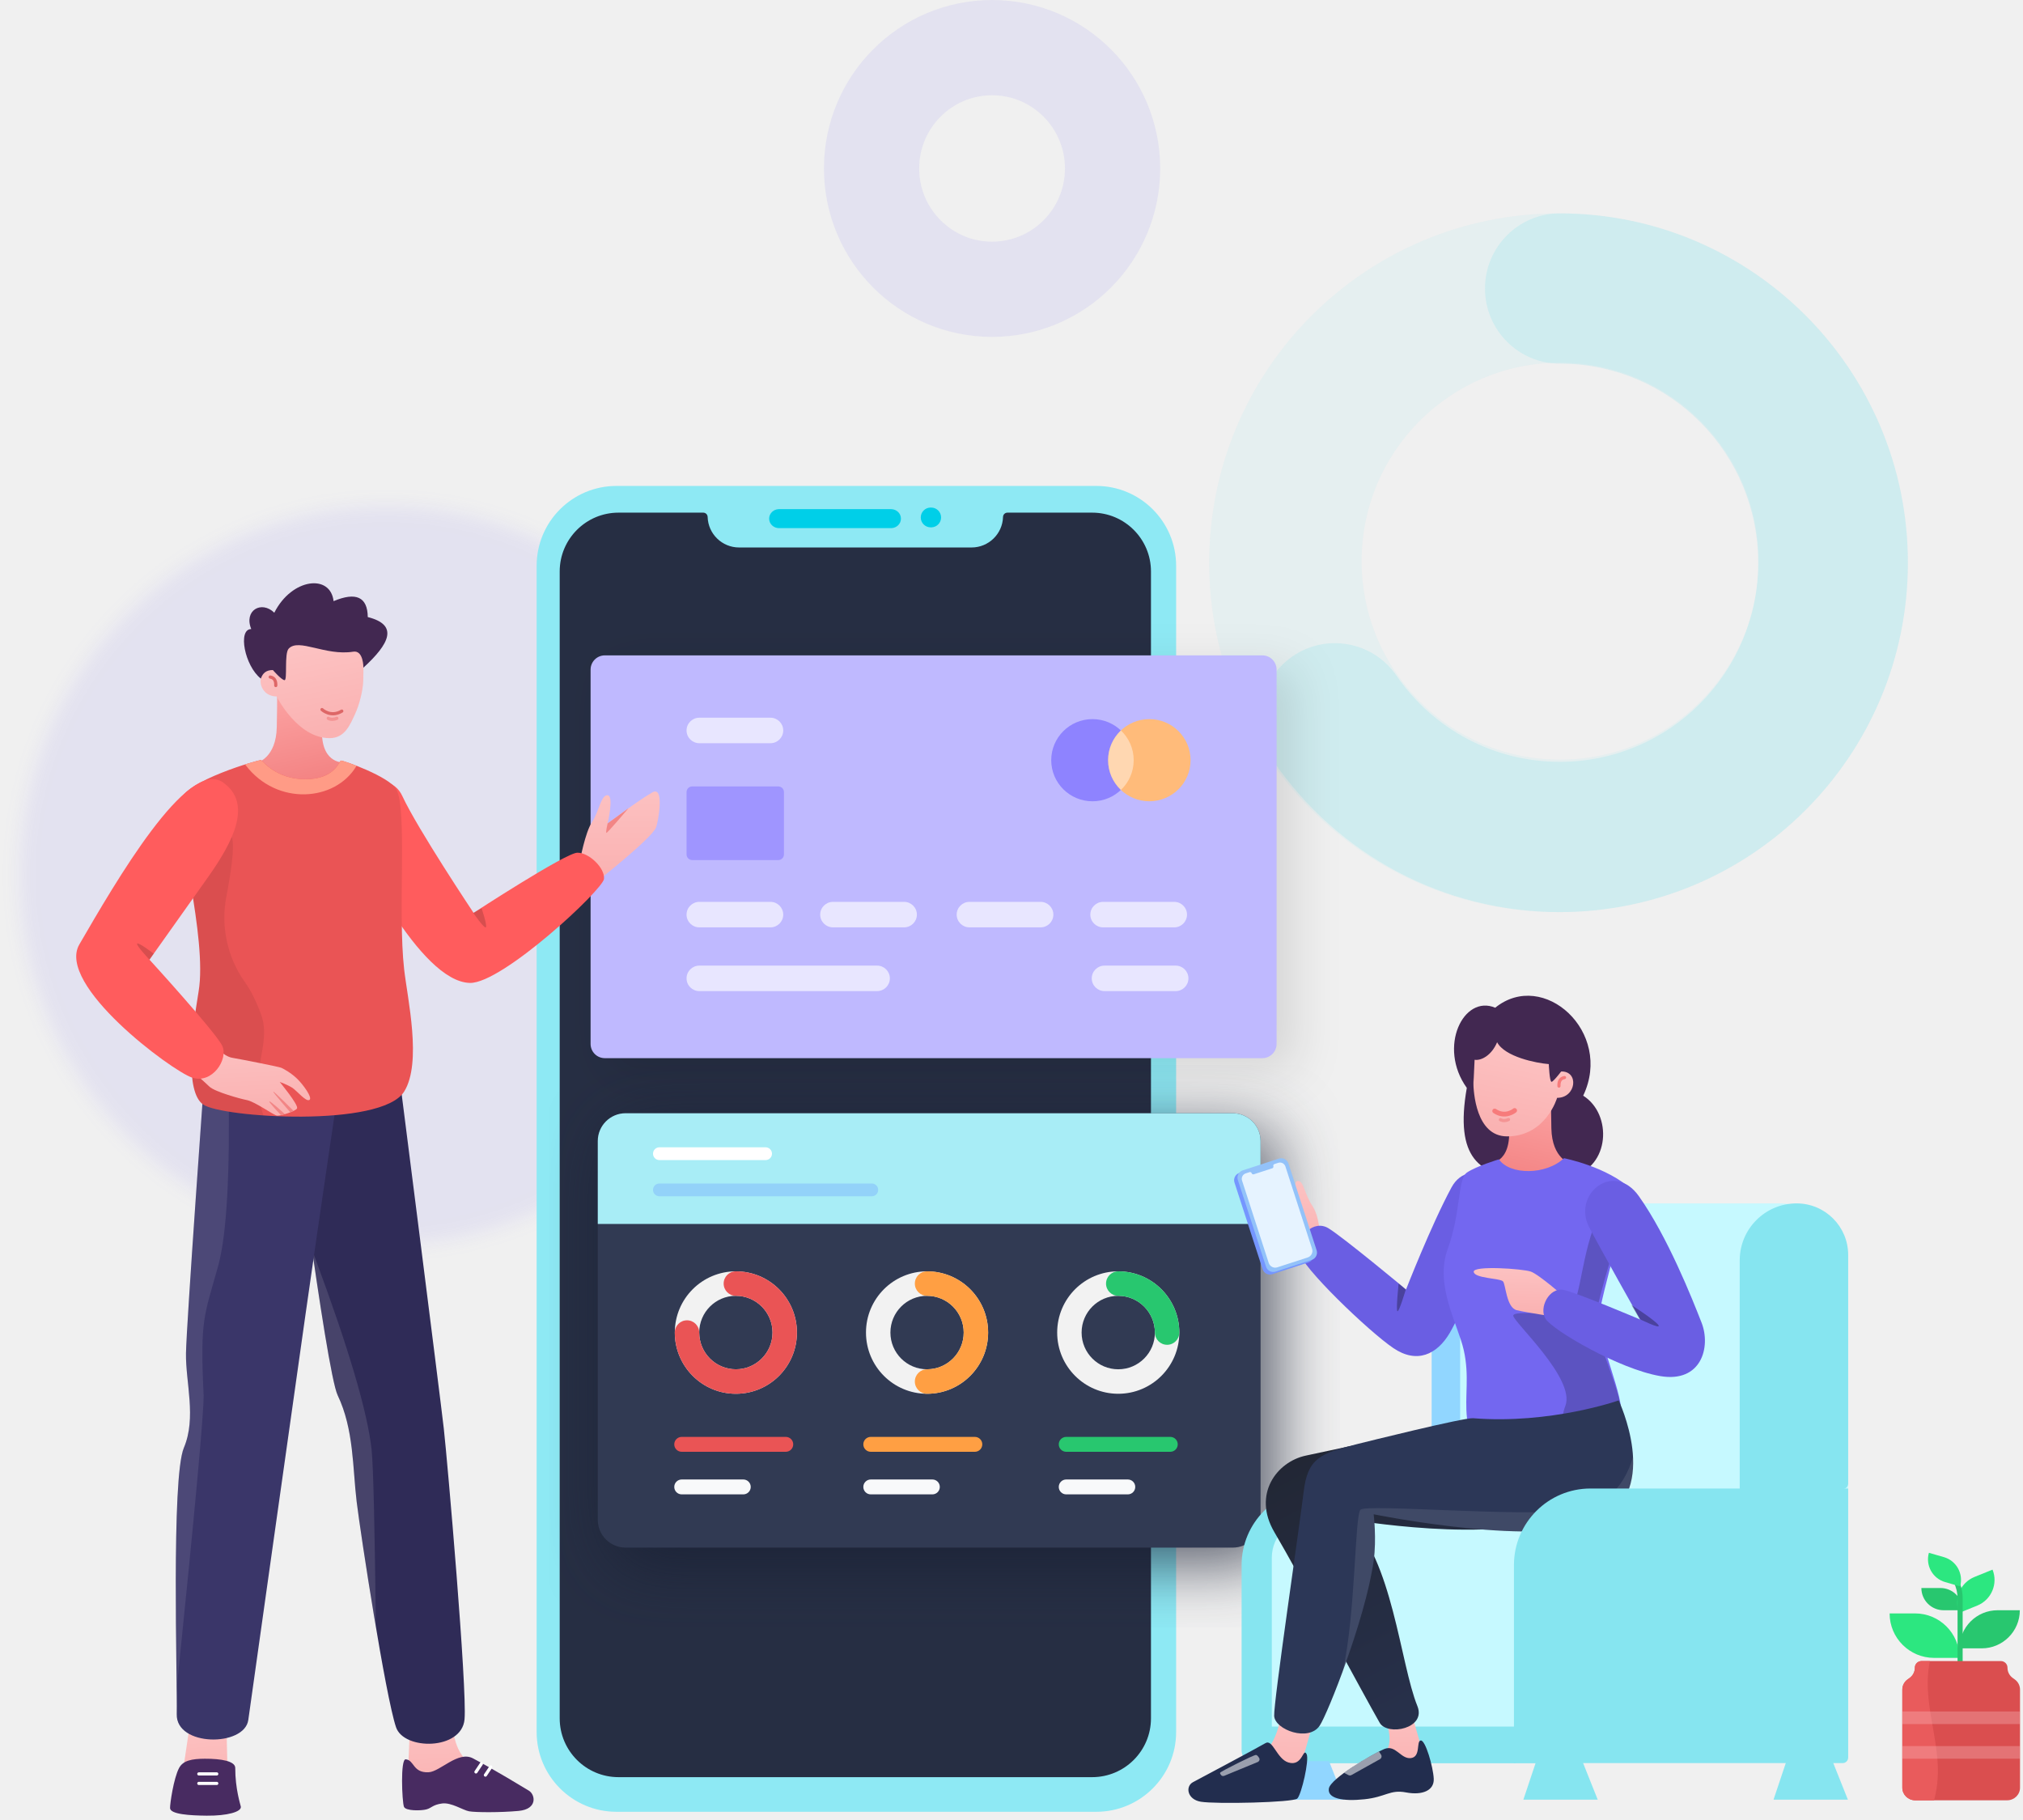
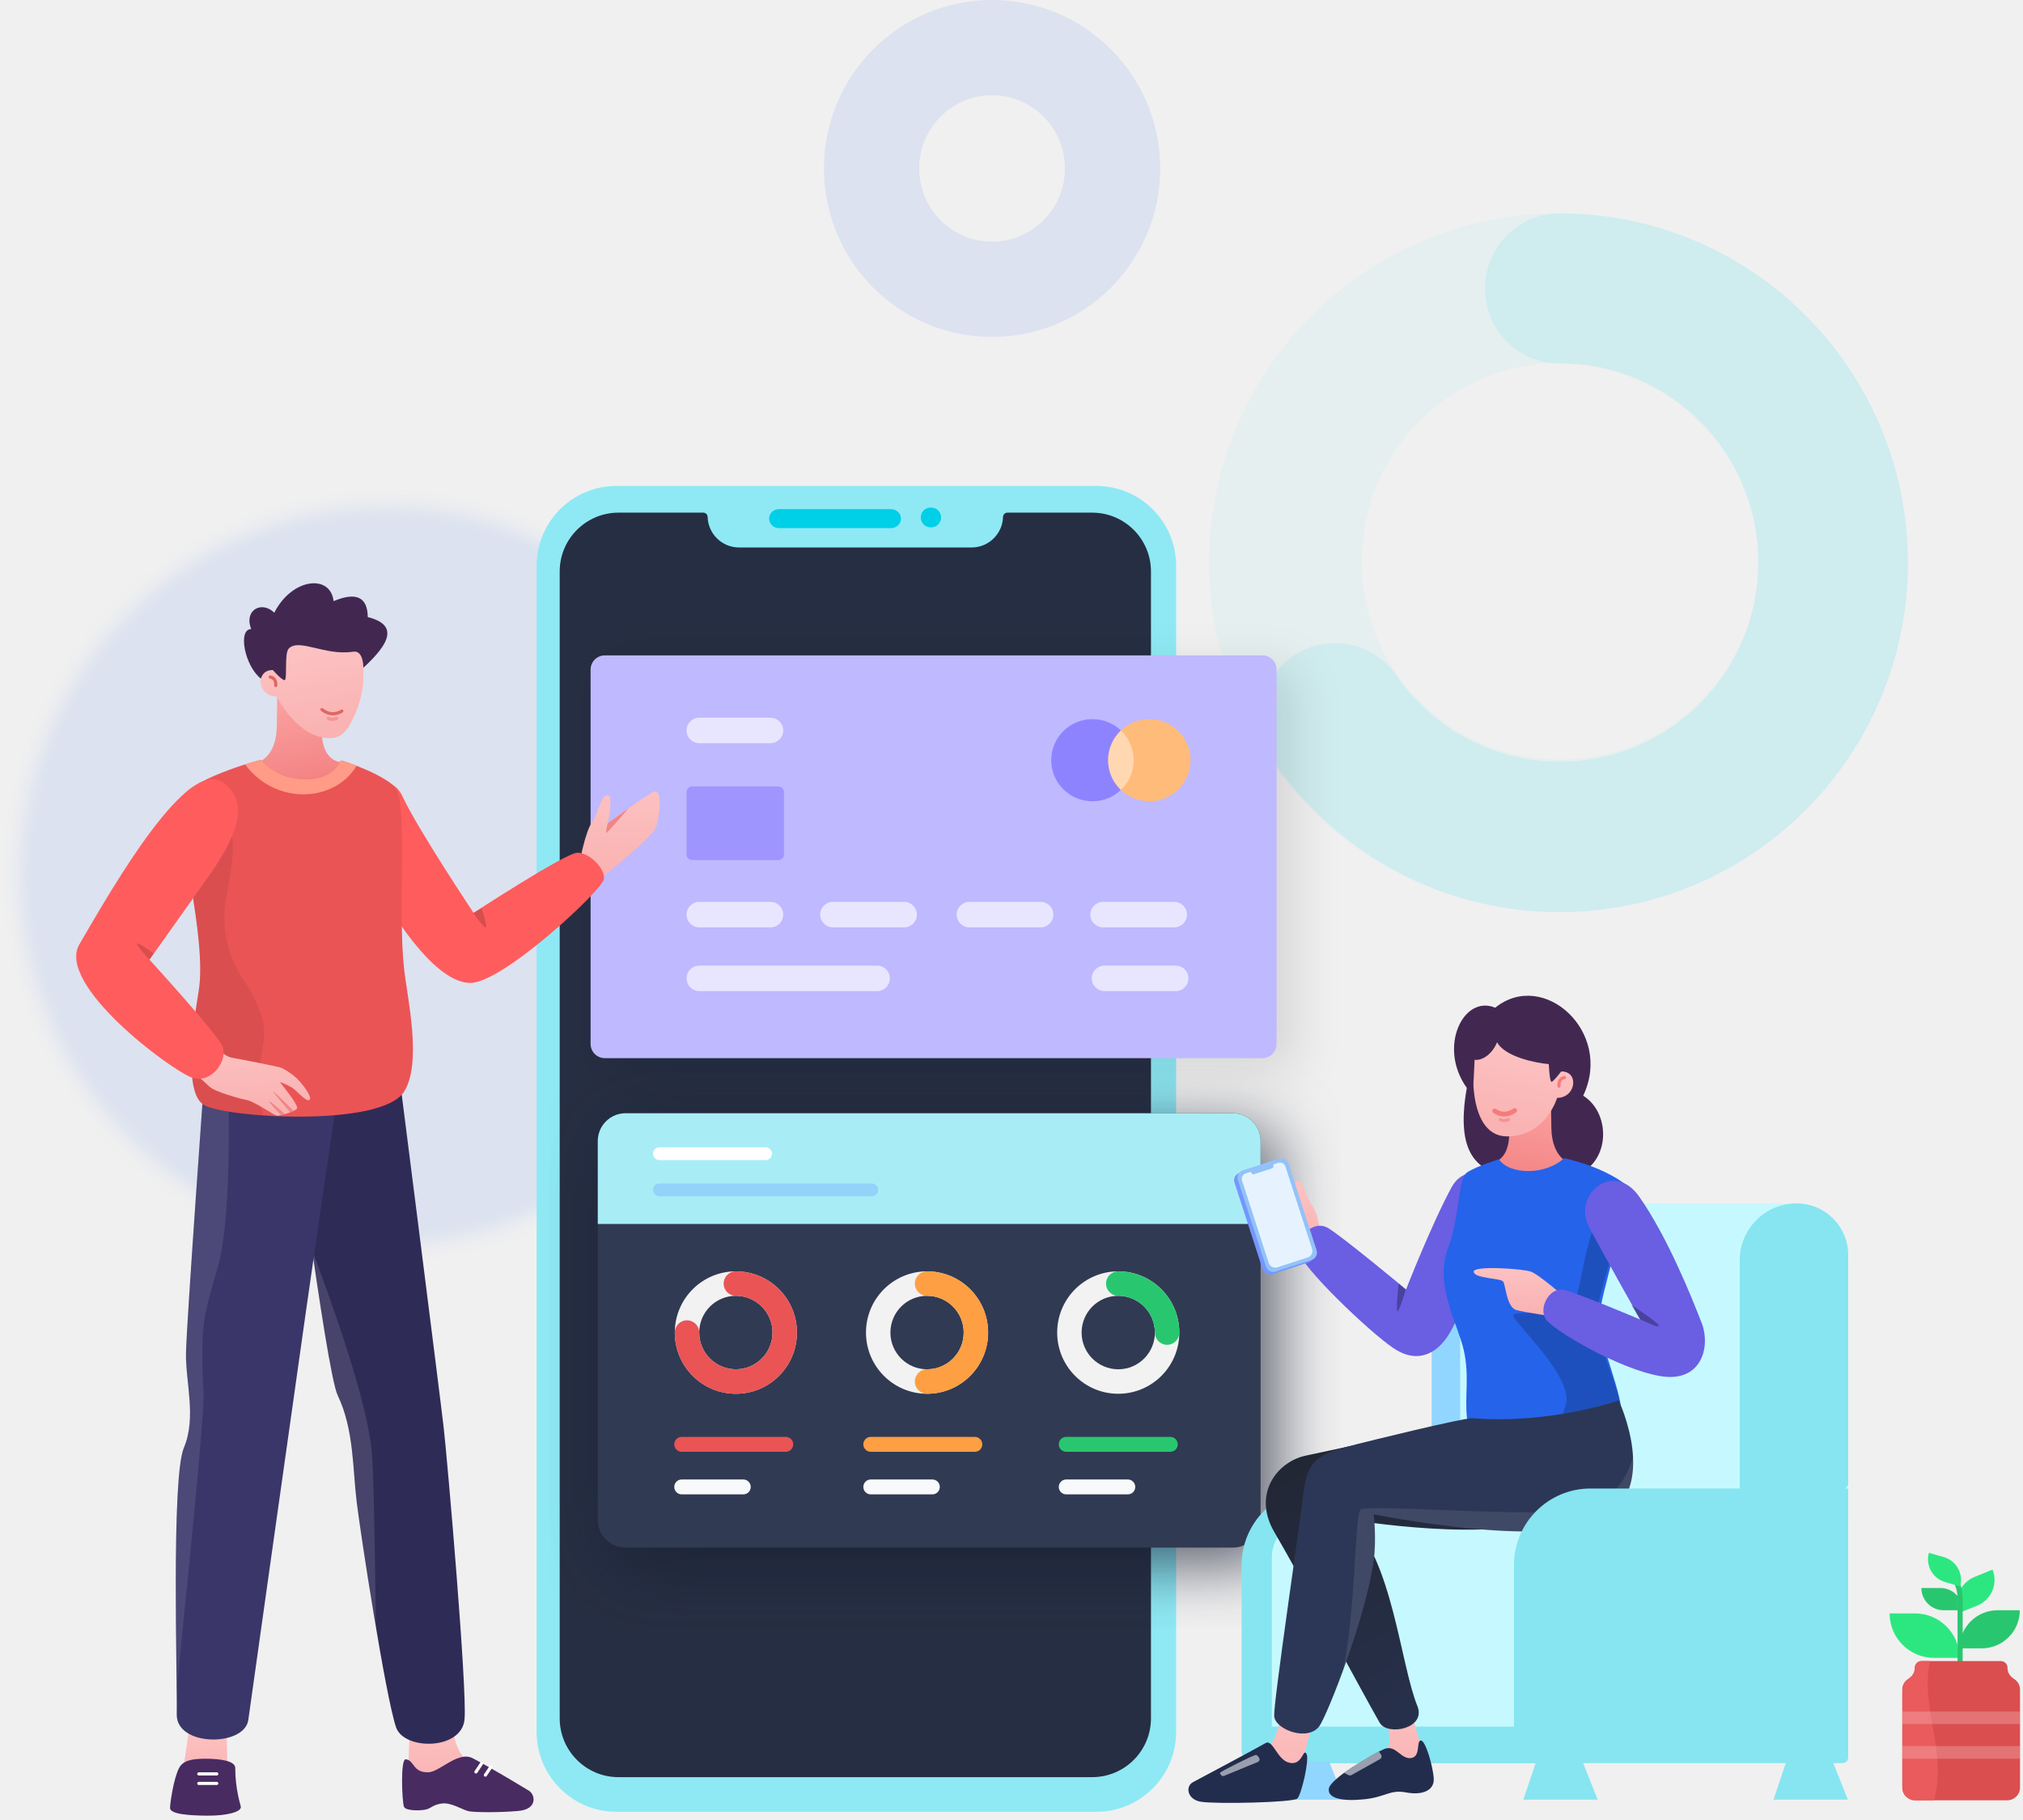
<svg xmlns="http://www.w3.org/2000/svg" width="637" height="573" viewBox="0 0 637 573" fill="none">
  <g id="Illustration">
    <g id="Shape">
      <g id="Oval" opacity="0.1" filter="url(#filter0_f)">
-         <ellipse cx="121.531" cy="275.607" rx="115.531" ry="116.393" fill="#7367F0" />
+         <ellipse cx="121.531" cy="275.607" rx="115.531" ry="116.393" fill="#2563EB" />
      </g>
      <path id="Oval_2" opacity="0.05" fill-rule="evenodd" clip-rule="evenodd" d="M380.75 177.185C380.75 116.434 429.999 67.185 490.75 67.185C551.501 67.185 600.75 116.434 600.75 177.185C600.75 237.937 551.501 287.185 490.75 287.185C429.999 287.185 380.75 237.937 380.75 177.185ZM553.75 176.685C553.75 142.167 525.768 114.185 491.25 114.185C456.732 114.185 428.75 142.167 428.75 176.685C428.75 211.203 456.732 239.185 491.25 239.185C525.768 239.185 553.75 211.203 553.75 176.685Z" fill="#00CFE8" />
-       <ellipse id="Oval_3" opacity="0.1" cx="312.382" cy="53.041" rx="37.944" ry="38.041" stroke="#7367F0" stroke-width="30" />
+       <ellipse id="Oval_3" opacity="0.1" cx="312.382" cy="53.041" rx="37.944" ry="38.041" stroke="#2563EB" stroke-width="30" />
      <path id="Path" opacity="0.1" d="M491.165 67.185C551.687 67.185 600.75 116.434 600.75 177.185C600.75 237.937 551.687 287.185 491.165 287.185C454.704 287.185 421.237 269.153 400.923 239.605C393.53 228.852 396.221 214.12 406.933 206.699C417.538 199.353 432.029 201.927 439.491 212.413L439.715 212.733C451.321 229.614 470.362 239.873 491.165 239.873C525.656 239.873 553.617 211.807 553.617 177.185C553.617 142.91 526.213 115.059 492.198 114.506L491.165 114.497C478.15 114.497 467.598 103.906 467.598 90.841C467.598 77.776 478.15 67.185 491.165 67.185Z" fill="#00CFE8" />
    </g>
    <g id="Mobile Banking App">
      <g id="Phone3">
        <path id="Rectangle" fill-rule="evenodd" clip-rule="evenodd" d="M168.975 178.137C168.975 164.254 180.229 153 194.112 153H345.201C359.084 153 370.338 164.254 370.338 178.137V545.323C370.338 559.206 359.084 570.46 345.201 570.46H194.112C180.229 570.46 168.975 559.206 168.975 545.323V178.137Z" fill="#8EE9F4" />
        <g id="Group 48">
          <path id="Rectangle_2" fill-rule="evenodd" clip-rule="evenodd" d="M176.237 179.934C176.237 169.705 184.53 161.412 194.759 161.412H221.439C222.187 161.412 222.799 162.007 222.821 162.755V162.755C222.976 168.115 227.365 172.379 232.727 172.379H305.926C311.288 172.379 315.678 168.115 315.833 162.755V162.755C315.854 162.007 316.467 161.412 317.215 161.412H343.894C354.124 161.412 362.416 169.705 362.416 179.934V541.033C362.416 551.263 354.124 559.555 343.894 559.555H194.759C184.53 559.555 176.237 551.263 176.237 541.033V179.934Z" fill="#262E43" />
          <mask id="mask0" mask-type="alpha" maskUnits="userSpaceOnUse" x="176" y="161" width="187" height="399">
            <path id="Rectangle_3" fill-rule="evenodd" clip-rule="evenodd" d="M176.237 179.934C176.237 169.705 184.53 161.412 194.759 161.412H221.439C222.187 161.412 222.799 162.007 222.821 162.755V162.755C222.976 168.115 227.365 172.379 232.727 172.379H305.926C311.288 172.379 315.678 168.115 315.833 162.755V162.755C315.854 162.007 316.467 161.412 317.215 161.412H343.894C354.124 161.412 362.416 169.705 362.416 179.934V541.033C362.416 551.263 354.124 559.555 343.894 559.555H194.759C184.53 559.555 176.237 551.263 176.237 541.033V179.934Z" fill="white" />
          </mask>
          <g mask="url(#mask0)">
            <ellipse id="Oval_4" cx="246.822" cy="403.737" rx="15.969" ry="15.951" fill="#E97EFF" fill-opacity="0.549" />
            <path id="Rectangle_4" fill-rule="evenodd" clip-rule="evenodd" d="M198.916 235.001C198.916 232.11 201.259 229.767 204.15 229.767H335.904C338.794 229.767 341.138 232.11 341.138 235.001V235.001C341.138 237.891 338.794 240.235 335.904 240.235H204.15C201.259 240.235 198.916 237.891 198.916 235.001V235.001Z" fill="#E97EFF" fill-opacity="0.549" />
          </g>
        </g>
        <path id="Path_2" d="M280.572 160.308C282.294 160.308 283.69 161.647 283.69 163.299C283.69 164.914 282.355 166.23 280.686 166.288L280.572 166.29H245.304C243.582 166.29 242.186 164.951 242.186 163.299C242.186 161.684 243.521 160.368 245.19 160.31L245.304 160.308H280.572Z" fill="#00CFE8" />
        <path id="Path_3" d="M293.21 159.81C294.933 159.81 296.329 161.205 296.329 162.925C296.329 164.608 294.994 165.979 293.325 166.039L293.21 166.041H293.047C291.324 166.041 289.928 164.646 289.928 162.925C289.928 161.243 291.263 159.872 292.932 159.812L293.047 159.81H293.21Z" fill="#00CFE8" />
      </g>
      <g id="BoardPieChart">
        <g id="Rectangle_5" filter="url(#filter1_d)">
          <path fill-rule="evenodd" clip-rule="evenodd" d="M188.229 359.27C188.229 354.434 192.15 350.513 196.986 350.513H388.175C393.011 350.513 396.931 354.434 396.931 359.27V478.524C396.931 483.361 393.011 487.281 388.175 487.281H196.986C192.15 487.281 188.229 483.361 188.229 478.524V359.27Z" fill="#313A53" />
        </g>
        <mask id="mask1" mask-type="alpha" maskUnits="userSpaceOnUse" x="188" y="350" width="209" height="138">
          <path id="Rectangle_6" fill-rule="evenodd" clip-rule="evenodd" d="M188.229 359.27C188.229 354.434 192.15 350.513 196.986 350.513H388.175C393.011 350.513 396.931 354.434 396.931 359.27V478.524C396.931 483.361 393.011 487.281 388.175 487.281H196.986C192.15 487.281 188.229 483.361 188.229 478.524V359.27Z" fill="white" />
        </mask>
        <g mask="url(#mask1)">
          <path id="Rectangle_7" fill-rule="evenodd" clip-rule="evenodd" d="M183.547 345.15H402.282V385.376H183.547L183.547 345.15Z" fill="#A8EDF6" />
          <path id="Rectangle_8" opacity="0.366" fill-rule="evenodd" clip-rule="evenodd" d="M205.621 374.649C205.621 373.538 206.522 372.638 207.632 372.638H274.515C275.626 372.638 276.526 373.538 276.526 374.649V374.649C276.526 375.76 275.626 376.66 274.515 376.66H207.632C206.522 376.66 205.621 375.76 205.621 374.649V374.649Z" fill="#6FA3FF" />
          <rect id="Rectangle_9" x="205.621" y="361.24" width="37.459" height="4.023" rx="2.011" fill="white" />
          <rect id="Rectangle_10" x="212.311" y="452.419" width="37.459" height="4.693" rx="2.346" fill="#EA5455" />
          <path id="Rectangle_11" fill-rule="evenodd" clip-rule="evenodd" d="M212.311 468.174C212.311 466.878 213.361 465.827 214.657 465.827H234.045C235.341 465.827 236.392 466.878 236.392 468.174V468.174C236.392 469.47 235.341 470.52 234.045 470.52H214.657C213.361 470.52 212.311 469.47 212.311 468.174V468.174Z" fill="#F8F9FA" />
          <rect id="Rectangle_12" x="271.844" y="452.419" width="37.459" height="4.693" rx="2.346" fill="#FF9F43" />
          <path id="Rectangle_13" fill-rule="evenodd" clip-rule="evenodd" d="M271.844 468.174C271.844 466.878 272.894 465.827 274.19 465.827H293.578C294.874 465.827 295.925 466.878 295.925 468.174V468.174C295.925 469.47 294.874 470.52 293.578 470.52H274.19C272.894 470.52 271.844 469.47 271.844 468.174V468.174Z" fill="#F8F9FA" />
          <rect id="Rectangle_14" x="333.385" y="452.419" width="37.459" height="4.693" rx="2.346" fill="#28C76F" />
          <path id="Rectangle_15" fill-rule="evenodd" clip-rule="evenodd" d="M333.385 468.174C333.385 466.878 334.435 465.827 335.731 465.827H355.119C356.415 465.827 357.466 466.878 357.466 468.174V468.174C357.466 469.47 356.415 470.52 355.119 470.52H335.731C334.435 470.52 333.385 469.47 333.385 468.174V468.174Z" fill="#F8F9FA" />
          <g id="Group 3">
            <path id="Oval_5" fill-rule="evenodd" clip-rule="evenodd" d="M352.114 438.843C362.735 438.843 371.345 430.213 371.345 419.568C371.345 408.923 362.735 400.293 352.114 400.293C341.493 400.293 332.883 408.923 332.883 419.568C332.883 430.213 341.493 438.843 352.114 438.843ZM352.114 431.133C345.741 431.133 340.575 425.955 340.575 419.568C340.575 413.181 345.741 408.003 352.114 408.003C358.487 408.003 363.653 413.181 363.653 419.568C363.653 425.955 358.487 431.133 352.114 431.133Z" fill="#F2F2F2" />
            <path id="Path_4" fill-rule="evenodd" clip-rule="evenodd" d="M371.345 419.568C371.345 408.923 362.735 400.293 352.114 400.293C349.99 400.293 348.268 402.019 348.268 404.148C348.268 406.277 349.99 408.003 352.114 408.003C358.414 408.003 363.535 413.064 363.651 419.351L363.653 419.568C363.653 421.697 365.375 423.423 367.499 423.423C369.623 423.423 371.345 421.697 371.345 419.568Z" fill="#28C76F" />
          </g>
          <g id="Group 4">
            <path id="Oval_6" fill-rule="evenodd" clip-rule="evenodd" d="M291.911 438.843C302.532 438.843 311.142 430.213 311.142 419.568C311.142 408.923 302.532 400.293 291.911 400.293C281.29 400.293 272.68 408.923 272.68 419.568C272.68 430.213 281.29 438.843 291.911 438.843ZM291.911 431.133C285.538 431.133 280.372 425.955 280.372 419.568C280.372 413.181 285.538 408.003 291.911 408.003C298.284 408.003 303.45 413.181 303.45 419.568C303.45 425.955 298.284 431.133 291.911 431.133Z" fill="#F2F2F2" />
            <path id="Path_5" d="M291.911 438.843C302.532 438.843 311.142 430.213 311.142 419.568C311.142 408.923 302.532 400.293 291.911 400.293C289.786 400.293 288.064 402.019 288.064 404.148C288.064 406.277 289.786 408.003 291.911 408.003C298.283 408.003 303.45 413.181 303.45 419.568C303.45 425.882 298.4 431.015 292.127 431.131L291.911 431.133C289.786 431.133 288.064 432.859 288.064 434.988C288.064 437.117 289.786 438.843 291.911 438.843Z" fill="#FF9F43" />
          </g>
          <g id="Group 6">
            <path id="Oval_7" fill-rule="evenodd" clip-rule="evenodd" d="M231.709 438.843C242.33 438.843 250.94 430.213 250.94 419.568C250.94 408.923 242.33 400.293 231.709 400.293C221.088 400.293 212.478 408.923 212.478 419.568C212.478 430.213 221.088 438.843 231.709 438.843ZM231.709 431.133C225.336 431.133 220.17 425.955 220.17 419.568C220.17 413.181 225.336 408.003 231.709 408.003C238.082 408.003 243.248 413.181 243.248 419.568C243.248 425.955 238.082 431.133 231.709 431.133Z" fill="#F2F2F2" />
            <path id="Path_6" fill-rule="evenodd" clip-rule="evenodd" d="M212.478 419.568C212.478 430.213 221.088 438.843 231.709 438.843C242.33 438.843 250.94 430.213 250.94 419.568C250.94 408.923 242.33 400.293 231.709 400.293C229.585 400.293 227.863 402.019 227.863 404.148C227.863 406.277 229.585 408.003 231.709 408.003C238.082 408.003 243.248 413.181 243.248 419.568C243.248 425.955 238.082 431.133 231.709 431.133C225.336 431.133 220.17 425.955 220.17 419.568C220.17 417.439 218.448 415.713 216.324 415.713C214.2 415.713 212.478 417.439 212.478 419.568Z" fill="#EA5455" />
          </g>
        </g>
      </g>
      <g id="VisaCard2">
        <g id="Rectangle_16" filter="url(#filter2_d)">
          <path fill-rule="evenodd" clip-rule="evenodd" d="M190.441 206.351H397.491C399.964 206.351 401.968 208.361 401.968 210.841V328.683C401.968 331.163 399.964 333.172 397.491 333.172H190.441C187.968 333.172 185.964 331.163 185.964 328.683V210.841C185.964 208.361 187.968 206.351 190.441 206.351Z" fill="#BFB9FF" />
        </g>
        <g id="Group 46">
          <g id="Group 45">
            <g id="Group 43">
              <ellipse id="Oval_8" cx="343.993" cy="239.357" rx="12.983" ry="12.935" fill="#8E83FF" />
              <ellipse id="Oval Copy 10" cx="361.901" cy="239.357" rx="12.983" ry="12.935" fill="#FFBB7A" />
              <path id="Path_7" fill-rule="evenodd" clip-rule="evenodd" d="M352.83 230.104L352.949 229.992C355.43 232.348 356.976 235.673 356.976 239.357C356.976 243.042 355.43 246.367 352.949 248.723C350.465 246.368 348.918 243.042 348.918 239.357C348.918 235.731 350.416 232.452 352.83 230.104L352.949 229.992L352.83 230.104Z" fill="white" fill-opacity="0.416" />
            </g>
            <path id="Rectangle_17" fill-rule="evenodd" clip-rule="evenodd" d="M217.972 247.609H245.057C246.046 247.609 246.848 248.408 246.848 249.393V269.019C246.848 270.004 246.046 270.803 245.057 270.803H217.972C216.983 270.803 216.182 270.004 216.182 269.019V249.393C216.182 248.408 216.983 247.609 217.972 247.609Z" fill="#9F95FF" />
          </g>
          <g id="Group 44">
            <path id="Rectangle_18" fill-rule="evenodd" clip-rule="evenodd" d="M220.211 283.96H242.595C244.82 283.96 246.624 285.758 246.624 287.975C246.624 290.192 244.82 291.989 242.595 291.989H220.211C217.986 291.989 216.182 290.192 216.182 287.975C216.182 285.758 217.986 283.96 220.211 283.96Z" fill="white" fill-opacity="0.647" />
            <path id="Rectangle_19" fill-rule="evenodd" clip-rule="evenodd" d="M220.211 304.032H276.17C278.396 304.032 280.199 305.829 280.199 308.046C280.199 310.263 278.396 312.06 276.17 312.06H220.211C217.986 312.06 216.182 310.263 216.182 308.046C216.182 305.829 217.986 304.032 220.211 304.032Z" fill="white" fill-opacity="0.647" />
            <path id="Rectangle_20" fill-rule="evenodd" clip-rule="evenodd" d="M347.799 304.032H370.182C372.408 304.032 374.212 305.829 374.212 308.046C374.212 310.263 372.408 312.06 370.182 312.06H347.799C345.573 312.06 343.77 310.263 343.77 308.046C343.77 305.829 345.573 304.032 347.799 304.032Z" fill="white" fill-opacity="0.647" />
            <path id="Rectangle_21" fill-rule="evenodd" clip-rule="evenodd" d="M220.211 225.977H242.595C244.82 225.977 246.624 227.774 246.624 229.991C246.624 232.208 244.82 234.005 242.595 234.005H220.211C217.986 234.005 216.182 232.208 216.182 229.991C216.182 227.774 217.986 225.977 220.211 225.977Z" fill="white" fill-opacity="0.647" />
            <path id="Rectangle Copy 38" fill-rule="evenodd" clip-rule="evenodd" d="M262.293 283.96H284.677C286.902 283.96 288.706 285.758 288.706 287.975C288.706 290.192 286.902 291.989 284.677 291.989H262.293C260.068 291.989 258.264 290.192 258.264 287.975C258.264 285.758 260.068 283.96 262.293 283.96Z" fill="white" fill-opacity="0.647" />
            <path id="Rectangle Copy 39" fill-rule="evenodd" clip-rule="evenodd" d="M305.269 283.96H327.653C329.878 283.96 331.682 285.758 331.682 287.975C331.682 290.192 329.878 291.989 327.653 291.989H305.269C303.044 291.989 301.24 290.192 301.24 287.975C301.24 285.758 303.044 283.96 305.269 283.96Z" fill="white" fill-opacity="0.647" />
            <path id="Rectangle Copy 40" fill-rule="evenodd" clip-rule="evenodd" d="M347.351 283.96H369.735C371.96 283.96 373.764 285.758 373.764 287.975C373.764 290.192 371.96 291.989 369.735 291.989H347.351C345.126 291.989 343.322 290.192 343.322 287.975C343.322 285.758 345.126 283.96 347.351 283.96Z" fill="white" fill-opacity="0.647" />
          </g>
        </g>
      </g>
      <g id="Men1.1">
        <g id="LLeg">
          <path id="Path_8" fill-rule="evenodd" clip-rule="evenodd" d="M142.482 542C142.482 542 142.328 551.857 148.381 555.358C154.434 558.86 163.812 565.365 163.812 565.365L128.137 566.574L129.154 541.911L142.482 542Z" fill="url(#paint0_linear)" />
          <path id="Path_9" fill-rule="evenodd" clip-rule="evenodd" d="M127.761 553.936C130.519 554.22 129.916 558.21 134.922 558.016C138.569 557.874 144.257 551.148 148.936 553.639C156.078 557.442 164.453 562.57 166.506 563.791C168.56 565.013 169.371 569.618 163.303 570.184C157.501 570.724 149.668 570.664 147.707 570.306C145.744 569.949 142.105 567.446 139.177 567.846C136.249 568.247 135.915 569.256 134.279 569.703C132.643 570.15 127.704 570.247 127.192 568.868C126.603 567.286 126.014 553.756 127.761 553.936Z" fill="#482B61" />
          <path id="Path_10" fill-rule="evenodd" clip-rule="evenodd" d="M124.996 332.889C124.996 332.889 138.605 439.705 139.743 449.806C140.88 459.908 147.128 531.771 146.273 541.357C145.402 551.118 127.14 551.171 124.69 543.806C121.337 533.725 113.585 483.341 112.303 472.819C111.021 462.298 111.471 450.083 106.319 439.309C102.63 431.596 90.423 335.628 90.423 335.628L124.996 332.889Z" fill="#2F2B57" />
          <path id="Path_11" opacity="0.591" fill-rule="evenodd" clip-rule="evenodd" d="M116.998 456.324L117.046 456.805C117.566 462.384 118.001 480.866 118.352 512.249L117.569 507.562C115.113 492.698 112.931 477.974 112.303 472.819C111.048 462.517 111.453 450.591 106.634 439.985L106.319 439.309C104.695 435.915 101.422 415.426 98.266 393.547L99.257 396.201C109.796 424.543 115.709 444.584 116.998 456.324Z" fill="white" fill-opacity="0.192" />
          <path id="Path 10" d="M151.575 555.354L149.868 557.907" stroke="white" stroke-linecap="round" />
          <path id="Path 10_2" d="M154.554 556.352L152.848 558.906" stroke="white" stroke-linecap="round" />
        </g>
        <g id="RLeg">
          <path id="Path_12" fill-rule="evenodd" clip-rule="evenodd" d="M59.586 544.261L56.394 565.817L71.825 565.739L71.32 543.86L59.586 544.261Z" fill="url(#paint1_linear)" />
          <path id="Path_13" fill-rule="evenodd" clip-rule="evenodd" d="M53.55 569.305C53.499 568.047 54.67 559.89 56.394 556.66C57.644 554.318 60.417 553.769 64.474 553.752C69.707 553.732 74.081 554.523 74.075 556.66C74.056 563.199 75.714 568.228 75.826 568.802C76.153 570.488 71.472 571.747 65.08 571.682C59.847 571.631 53.631 571.266 53.55 569.305Z" fill="#482B61" />
          <path id="Path_14" fill-rule="evenodd" clip-rule="evenodd" d="M107.504 336.396C107.504 336.396 100.429 384.069 96.146 414.233C91.937 443.873 79.474 532.285 78.186 541.54C77.004 550.036 55.422 550.036 55.649 539.747C55.876 529.457 53.878 465.335 57.897 455.841C61.915 446.348 58.417 435.299 58.563 426.076C58.709 416.853 64.489 337.012 64.489 337.012L107.504 336.396Z" fill="#3A3669" />
          <path id="Path_15" opacity="0.462" fill-rule="evenodd" clip-rule="evenodd" d="M68.797 398.217L68.459 399.444C64.362 414.163 62.949 415.49 64.11 438.967L64.121 439.444C64.162 445.351 61.353 475.917 55.694 531.142L55.669 527.709C55.47 505.18 54.64 464.445 57.794 456.097L57.897 455.841C61.915 446.348 58.417 435.299 58.563 426.076C58.709 416.853 64.489 337.013 64.489 337.013L71.871 336.906L71.946 340.563C72.477 369.125 71.427 388.343 68.797 398.217V398.217Z" fill="white" fill-opacity="0.192" />
          <path id="Path 9" d="M62.605 558.534H68.253" stroke="white" stroke-linecap="round" />
          <path id="Path 9_2" d="M62.605 561.529H68.253" stroke="white" stroke-linecap="round" />
        </g>
        <g id="Head">
          <path id="Path_16" fill-rule="evenodd" clip-rule="evenodd" d="M81.035 240.078C81.035 240.078 86.946 238.683 87.151 228.949C87.356 219.214 87.212 215.891 87.212 215.891L101.226 215.655C101.226 215.655 101.368 226.504 101.37 230.428C101.375 240.968 108.682 240.078 108.682 240.078C108.682 240.078 107.163 248.624 95.365 249.291C86.154 249.812 81.035 240.078 81.035 240.078Z" fill="url(#paint2_linear)" />
          <g id="Head1">
            <path id="Path_17" fill-rule="evenodd" clip-rule="evenodd" d="M85.926 210.97C80.118 210.745 81.065 219.291 87.099 219.279C87.099 219.279 93.583 232.383 103.764 232.417C108.668 232.434 110.269 228.043 111.739 224.962C113.209 221.88 114.288 217.27 114.378 214.447C114.474 211.437 114.486 201.55 114.486 201.55L85.7 201.537L85.926 210.97Z" fill="url(#paint3_linear)" />
            <path id="Path_18" d="M103.356 226.173C104.227 226.654 105.263 226.535 106.065 226.173" stroke="#F49494" stroke-linecap="round" />
            <path id="Path 8" d="M86.832 215.849C86.892 214.478 86.476 213.39 85.085 213.171" stroke="#DE6767" stroke-linecap="round" />
            <path id="Path_19" fill-rule="evenodd" clip-rule="evenodd" d="M85.926 210.971C85.926 210.971 88.597 214.069 89.585 214.154C90.573 214.24 89.447 205.769 90.902 204.226C94.098 200.835 102.45 206.597 111.233 205.189C114.486 204.668 114.428 210.228 114.428 210.228C122.638 202.703 125.615 196.767 115.804 194.289C115.726 187.92 112.081 186.322 105.032 189.276C104.09 180.673 91.912 181.971 86.369 192.916C82.356 188.992 76.717 192.16 79.11 198.064C74.79 198.064 77.041 209.672 82.133 213.66C82.74 211.918 83.85 210.971 85.926 210.971Z" fill="#422851" />
            <path id="Path_20" d="M101.387 223.414C101.387 223.414 104.152 226.029 107.624 223.899" stroke="#DE6767" stroke-linecap="round" />
          </g>
        </g>
        <g id="LArm">
          <g id="Group 3_2">
            <path id="Path_21" fill-rule="evenodd" clip-rule="evenodd" d="M182.553 271.335C182.553 271.335 184.215 262.095 186.414 258.858C188.613 255.619 189.254 250.179 191.329 250.379C193.404 250.58 191.326 259.265 191.326 259.265C191.326 259.265 201.002 252.005 205.392 249.504C209.397 247.223 207.2 259.026 206.574 260.531C205.083 264.112 187.833 277.63 187.833 277.63C187.833 277.63 182.93 272.157 182.553 271.335Z" fill="url(#paint4_linear)" />
            <path id="Path_22" fill-rule="evenodd" clip-rule="evenodd" d="M191.326 259.264C191.326 259.264 190.612 262.235 190.968 262.235C191.325 262.235 197.892 254.487 197.892 254.487L191.326 259.264Z" fill="#F28585" />
          </g>
          <path id="Path_23" fill-rule="evenodd" clip-rule="evenodd" d="M126.694 250.655C131.425 260.915 149.121 287.426 149.121 287.426C149.121 287.426 178.119 268.52 181.809 268.481C185.499 268.442 190.509 273.338 190.194 276.717C189.879 280.096 158.129 309.732 147.946 309.483C132.113 309.095 112.258 267.922 110.219 262.419C104.759 247.678 122.079 240.647 126.694 250.655Z" fill="#FF5C5D" />
          <path id="Path 5" fill-rule="evenodd" clip-rule="evenodd" d="M149.016 287.407C149.016 287.407 152.364 292.312 152.964 291.99C153.564 291.668 151.648 285.994 151.648 285.994L149.016 287.407Z" fill="black" fill-opacity="0.16" />
        </g>
        <g id="Body">
          <path id="Path_24" fill-rule="evenodd" clip-rule="evenodd" d="M56.657 252.296C55.171 259.42 65.346 295.325 62.546 312.122C60.332 325.406 58.219 343.698 63.957 347.759C69.799 351.894 120.087 355.177 127.255 343.698C132.941 334.591 128.286 314.396 127.255 305.183C125.198 286.804 128.304 255.042 124.814 248.546C122.65 244.516 107.892 239.319 107.338 239.48C106.783 239.641 105.48 245.351 96.149 245.351C86.817 245.351 82.696 239.48 82.195 239.319C81.694 239.158 58.001 245.852 56.657 252.296Z" fill="#EA5455" />
          <path id="Path_25" fill-rule="evenodd" clip-rule="evenodd" d="M82.172 239.316L82.195 239.319C82.697 239.48 86.817 245.351 96.149 245.351C105.481 245.351 106.784 239.641 107.338 239.48C107.538 239.422 109.589 240.062 112.229 241.093L112.217 241.214C105.547 252.415 87.205 253.795 77.4 240.981L77.178 240.685L78.272 240.345C80.274 239.737 81.707 239.371 82.097 239.322L82.172 239.316Z" fill="#FF9B86" />
          <path id="Path_26" fill-rule="evenodd" clip-rule="evenodd" d="M56.688 257.245L57.511 257.359C66.233 258.607 71.348 260.58 72.857 263.28C73.847 265.052 73.387 271.044 71.476 281.257L71.273 282.329C69.501 291.586 71.528 301.163 76.877 308.888L77.178 309.316C78.987 311.847 80.654 315.179 82.181 319.314C85.722 328.903 78.19 336.983 82.96 351.25L81.986 351.178C73.12 350.499 65.949 349.169 63.957 347.759C58.219 343.698 60.333 325.406 62.546 312.122C64.928 297.83 57.917 269.704 56.688 257.245Z" fill="black" fill-opacity="0.067" />
        </g>
        <g id="Rarm">
          <g id="Group 2">
            <path id="Path_27" fill-rule="evenodd" clip-rule="evenodd" d="M66.881 328.606C66.881 328.606 70.229 332.556 73.086 333.047C75.943 333.538 87.901 335.877 88.631 336.224C89.321 336.551 91.68 337.793 93.697 339.786C95.445 341.512 98.469 345.606 97.455 346.31C96.371 347.063 93.445 343.371 91.977 342.459C90.438 341.501 88.072 340.654 88.072 340.654C88.072 340.654 93.924 347.713 93.552 348.946C93.281 349.847 88.305 351.384 87.24 351.268C86.176 351.153 80.313 346.86 77.678 346.361C75.85 346.015 67.666 343.798 65.94 342.133C64.215 340.468 60.333 337.089 60.333 337.089L66.881 328.606Z" fill="url(#paint5_linear)" />
            <path id="Path_28" fill-rule="evenodd" clip-rule="evenodd" d="M92.424 349.765C92.424 349.765 86.3 343.594 86.044 343.7C85.789 343.805 91.38 350.194 91.38 350.194L92.424 349.765Z" fill="#F28585" />
            <path id="Path_29" fill-rule="evenodd" clip-rule="evenodd" d="M89.694 350.778C89.694 350.778 85.107 346.575 84.807 346.778C84.507 346.98 88.481 351.121 88.481 351.121L89.694 350.778Z" fill="#F28585" />
          </g>
          <path id="Path_30" fill-rule="evenodd" clip-rule="evenodd" d="M70.209 246.345C79.665 252.998 73.347 265.092 65.503 276.186C58.175 286.549 47.068 302.158 47.068 302.158C47.068 302.158 67.953 325.034 69.97 329.266C71.987 333.499 66.836 341.448 60.431 339.277C54.026 337.106 17.578 310.107 24.99 297.348C36.311 277.859 59.04 238.486 70.209 246.345Z" fill="#FF5C5D" />
          <path id="Path 6" fill-rule="evenodd" clip-rule="evenodd" d="M47.068 302.158C47.068 302.158 42.782 297.624 43.183 297.099C43.583 296.575 48.413 300.281 48.413 300.281L47.068 302.158Z" fill="black" fill-opacity="0.16" />
        </g>
      </g>
      <g id="Group 7">
        <path id="Rectangle_22" fill-rule="evenodd" clip-rule="evenodd" d="M390.956 492.784C390.956 479.468 401.751 468.672 415.067 468.672L496.198 468.672V551.132C496.198 553.341 494.407 555.132 492.198 555.132H394.956C392.747 555.132 390.956 553.341 390.956 551.132L390.956 492.784Z" fill="#86E5F0" />
        <path id="Rectangle_23" fill-rule="evenodd" clip-rule="evenodd" d="M400.465 538.065L477.244 538.065V555.132H400.465V538.065Z" fill="#86E5F0" />
        <path id="Path_31" fill-rule="evenodd" clip-rule="evenodd" d="M498.245 554.514L503.088 566.644H479.675L483.732 554.514H498.245Z" fill="#86E5F0" />
        <path id="Path_32" fill-rule="evenodd" clip-rule="evenodd" d="M418.474 554.514L423.318 566.644H399.904L403.962 554.514H418.474Z" fill="#91D6FF" />
        <path id="Path_33" fill-rule="evenodd" clip-rule="evenodd" d="M577.018 554.514L581.862 566.644H558.448L562.506 554.514H577.018Z" fill="#86E5F0" />
        <path id="Rectangle_24" fill-rule="evenodd" clip-rule="evenodd" d="M450.796 403.492C450.796 390.38 461.275 379.671 474.384 379.387L496.796 378.901V476.828H450.796L450.796 403.492Z" fill="#91D6FF" />
        <path id="Rectangle_25" fill-rule="evenodd" clip-rule="evenodd" d="M459.77 403.012C459.77 389.696 470.565 378.901 483.881 378.901H560.112C572.174 378.901 581.952 388.679 581.952 400.741V477.076C581.952 478.041 581.169 478.824 580.205 478.824H459.77L459.77 403.012Z" fill="#C6F9FF" />
        <path id="Rectangle_26" fill-rule="evenodd" clip-rule="evenodd" d="M547.805 396.818C547.805 386.923 555.827 378.901 565.722 378.901V378.901C574.685 378.901 581.952 386.167 581.952 395.13V467.1C581.952 468.065 581.169 468.847 580.205 468.847H547.805V396.818Z" fill="#86E5F0" />
        <path id="Rectangle_27" fill-rule="evenodd" clip-rule="evenodd" d="M400.465 490.474C400.465 483.515 406.106 477.874 413.065 477.874H491.345V543.628H400.465V490.474Z" fill="#C6F9FF" />
        <g id="Wom1.4">
          <g id="Head_2">
            <path id="Path_34" fill-rule="evenodd" clip-rule="evenodd" d="M494.783 370.394C506.982 367.552 507.785 350.8 498.511 344.989C508.075 324.929 485.958 305.012 470.808 317.295C460.876 313.041 452.622 329.64 461.864 342.532C457.989 364.667 465.875 370.388 480.092 370.632L494.783 370.394Z" fill="#422851" />
            <path id="Path_35" fill-rule="evenodd" clip-rule="evenodd" d="M494.632 366.393C494.632 366.393 488.698 365 488.492 355.271C488.286 345.543 488.431 342.223 488.431 342.223L475.36 341.987C475.36 341.987 475.218 352.828 475.216 356.75C475.21 367.283 467.875 366.393 467.875 366.393C467.875 366.393 469.4 374.934 481.244 375.6C490.491 376.121 494.632 366.393 494.632 366.393Z" fill="url(#paint6_linear)" />
            <path id="Path_36" fill-rule="evenodd" clip-rule="evenodd" d="M491.477 337.365C497.308 337.139 496.357 345.679 490.3 345.668C490.3 345.668 486.782 357.8 474.568 357.8C464.648 357.8 464.003 343.66 463.913 340.839C463.816 337.831 463.804 327.95 463.804 327.95L491.704 327.938L491.477 337.365Z" fill="url(#paint7_linear)" />
            <path id="Path_37" d="M476.923 349.65C476.923 349.65 474.014 352.114 470.644 349.806" stroke="#F77B7B" stroke-width="1.5" stroke-linecap="round" />
            <path id="Path_38" d="M475.003 352.504C474.098 352.922 473.226 352.952 472.448 352.536" stroke="#F49494" stroke-linecap="round" />
            <path id="Path 8_2" d="M490.884 341.958C490.824 340.588 491.241 339.5 492.638 339.281" stroke="#F77B7B" stroke-linecap="round" />
            <path id="Path_39" fill-rule="evenodd" clip-rule="evenodd" d="M492.4 336.309C492.4 336.309 489.204 340.6 488.557 340.623C487.909 340.646 487.683 335.043 487.683 335.043C483.762 334.743 473.841 332.766 471.408 328.161C469.708 332.224 466.456 334.029 464.32 333.683L463.915 342.315L462.918 324.96H493.182L492.4 336.309Z" fill="#422851" />
          </g>
          <g id="LLeg_2">
            <path id="Path_40" fill-rule="evenodd" clip-rule="evenodd" d="M434.913 537.945C434.913 537.945 440.143 548.516 435.855 551.847C431.561 555.179 420.217 561.422 420.217 561.422L450.271 559.532L443.59 536.478L434.913 537.945Z" fill="url(#paint8_linear)" />
            <path id="Path_41" fill-rule="evenodd" clip-rule="evenodd" d="M447.364 548.005C445.881 548.178 447.465 553.174 444.254 553.554C441.049 553.934 439.491 549.201 435.854 550.701C432.217 552.202 418.954 559.96 418.431 563.132C417.903 566.303 422.844 567.236 429.622 566.52C436.399 565.804 437.648 563.391 442.736 564.363C447.817 565.334 451.623 563.786 451.456 560.071C451.288 556.357 448.847 547.832 447.364 548.005Z" fill="#222D4E" />
            <path id="Path 14" fill-rule="evenodd" clip-rule="evenodd" d="M434.195 551.471L434.855 552.461C435.179 552.947 435.02 553.605 434.51 553.889L425.545 558.895C425.254 559.057 424.902 559.064 424.605 558.913L423.213 558.207C425.399 556.623 427.186 555.433 429.161 554.264C430.678 553.367 432.357 552.442 434.195 551.471Z" fill="white" fill-opacity="0.541" />
            <path id="Path_42" fill-rule="evenodd" clip-rule="evenodd" d="M480.186 444.779C471.087 445.185 420.447 456.392 411.247 458.296C402.047 460.2 394.268 470.502 401.284 482.431C409.164 495.822 429.495 533.853 434.431 542.427C436.875 546.67 449.2 544.291 446.305 537.169C440.908 523.892 438.401 490.539 424.641 478.378C424.641 478.378 470.917 486.436 490.907 477.206C505.435 470.496 502.148 443.796 480.186 444.779Z" fill="url(#paint9_linear)" />
          </g>
          <g id="LArm_2">
            <path id="Path_43" fill-rule="evenodd" clip-rule="evenodd" d="M415.718 390.947C415.718 390.947 415.821 383.54 413.231 379.669C410.642 375.798 410.539 371.686 408.579 371.82C406.619 371.955 408.56 381.512 408.56 381.512C408.56 381.512 406.073 380.562 404.287 379.36C402.5 378.157 397.083 372.23 395.817 373.28C393.671 375.07 397.128 385.165 399.011 387.183C400.9 389.202 411.22 395.841 411.22 395.841L415.718 390.947Z" fill="url(#paint10_linear)" />
            <path id="Path_44" fill-rule="evenodd" clip-rule="evenodd" d="M471.632 386.508C467.399 396.33 459.65 414.374 456.455 419.757C452.451 426.498 446.137 429.468 438.745 424.467C430.978 419.211 409.591 398.711 408.964 394.068C408.342 389.424 413.577 383.853 418.314 386.737C423.05 389.622 442.732 406.01 442.732 406.01C442.732 406.01 450.675 385.637 457.064 373.836C462.598 363.626 478.074 371.577 471.632 386.508Z" fill="#6A5EE3" />
            <path id="Path_45" fill-rule="evenodd" clip-rule="evenodd" d="M442.649 406.02C442.649 406.02 440.516 413.26 440.017 412.841C439.519 412.422 440.398 404.128 440.398 404.128L442.649 406.02Z" fill="black" fill-opacity="0.303" />
          </g>
          <g id="PhoneMini4">
            <g id="Group 3_3">
              <path id="Rectangle_28" d="M388.709 372.331C388.3 371.07 388.99 369.716 390.25 369.307L401.617 365.613C402.878 365.204 404.232 365.894 404.641 367.154L413.517 394.47C413.927 395.731 413.237 397.085 411.976 397.495L400.609 401.188C399.349 401.598 397.995 400.908 397.585 399.647L388.709 372.331Z" fill="#7596FF" />
              <rect id="Rectangle_29" x="389.032" y="369.239" width="16.752" height="33.522" rx="2.4" transform="rotate(-18 389.032 369.239)" fill="#93C2F9" />
              <path id="Rectangle_30" d="M392.25 369.453L393.458 369.06C393.704 368.98 393.966 369.091 394.085 369.311L394.122 369.399C394.212 369.676 394.51 369.828 394.787 369.738L400.613 367.845C400.859 367.765 401.006 367.521 400.973 367.273L400.952 367.18C400.862 366.903 401.013 366.605 401.29 366.515L402.492 366.125C403.385 365.835 404.341 366.285 404.697 367.137L404.748 367.276V367.276L413.149 393.21C413.514 394.342 412.895 395.556 411.765 395.925L402.206 399.031C401.124 399.385 399.965 398.833 399.545 397.794L399.492 397.649C399.492 397.648 399.492 397.648 399.493 397.647L391.094 371.719C390.788 370.774 391.305 369.76 392.25 369.453Z" fill="#E6F3FF" />
            </g>
          </g>
          <g id="Body_2">
-             <path id="Path_46" fill-rule="evenodd" clip-rule="evenodd" d="M513.93 374.674C513.93 374.674 503.73 408.844 503.428 415.313C503.126 421.782 511.77 440.794 510.299 445.599C506.905 456.704 463.582 461.485 461.927 446.547C461.155 439.58 462.761 433.327 460.91 425.118C459.066 416.909 451.651 404.711 455.857 393.242C460.062 381.773 458.935 371.163 461.943 369.157C464.951 367.152 471.982 365.022 471.982 365.022C475.401 370.056 486.943 369.983 492.451 364.667C492.451 364.667 506.134 367.322 513.93 374.674Z" fill="#7367F0" />
+             <path id="Path_46" fill-rule="evenodd" clip-rule="evenodd" d="M513.93 374.674C513.93 374.674 503.73 408.844 503.428 415.313C503.126 421.782 511.77 440.794 510.299 445.599C506.905 456.704 463.582 461.485 461.927 446.547C461.155 439.58 462.761 433.327 460.91 425.118C459.066 416.909 451.651 404.711 455.857 393.242C460.062 381.773 458.935 371.163 461.943 369.157C464.951 367.152 471.982 365.022 471.982 365.022C475.401 370.056 486.943 369.983 492.451 364.667C492.451 364.667 506.134 367.322 513.93 374.674Z" fill="#2563EB" />
            <path id="Path_47" fill-rule="evenodd" clip-rule="evenodd" d="M504.789 380.208C497.991 391.003 498.011 409.799 494.36 412.26C490.708 414.722 476.497 412.306 476.497 414.256C476.497 416.205 496.136 434.07 492.912 442.611C491.224 447.082 491.682 451.083 494.286 454.613L495.136 454.427C502.874 452.678 509.095 449.536 510.298 445.599C511.77 440.794 502.129 421.782 502.431 415.313C502.687 409.822 510.794 384.369 513.238 376.801C511.248 373.288 508.432 374.423 504.789 380.208Z" fill="black" fill-opacity="0.199" />
          </g>
          <g id="RArm">
            <path id="Path_48" fill-rule="evenodd" clip-rule="evenodd" d="M493.196 408.848C493.196 408.848 484.605 401.241 481.976 400.358C479.346 399.475 463.943 398.414 464.04 400.409C464.151 402.547 472.424 402.424 473.281 403.475C474.138 404.526 474.333 411.713 477.573 412.519C480.807 413.326 490.501 414.717 490.501 414.717L493.196 408.848Z" fill="url(#paint11_linear)" />
            <path id="Path_49" fill-rule="evenodd" clip-rule="evenodd" d="M516.052 376.637C525.103 389.418 532.83 408.887 535.796 416.477C538.763 424.067 535.77 435.516 522.727 433.268C509.708 431.027 488.992 418.846 486.7 415.293C484.408 411.74 487.89 405.274 492.275 406.121C496.337 406.904 516.488 415.477 516.488 415.477C516.488 415.477 503.524 392.486 500.359 386.323C495.071 376.03 508.079 365.376 516.052 376.637Z" fill="#6A5EE3" />
            <path id="Path_50" fill-rule="evenodd" clip-rule="evenodd" d="M516.282 415.319C516.282 415.319 523.072 418.695 522.244 417.279C521.416 415.864 513.691 410.891 513.691 410.891L516.282 415.319Z" fill="black" fill-opacity="0.303" />
          </g>
          <g id="RLeg_2">
            <path id="Path_51" fill-rule="evenodd" clip-rule="evenodd" d="M403.31 538.37C403.31 538.37 403.468 550.811 393.221 555.463C382.981 560.114 375.686 559.834 376.614 563.431C377.543 567.026 404.196 566.881 406.685 564.069C408.807 561.676 413.42 539.399 414.69 541.102L403.31 538.37Z" fill="url(#paint12_linear)" />
            <path id="Path_52" fill-rule="evenodd" clip-rule="evenodd" d="M411.417 552.297C410.272 550.085 410.2 556.307 405.687 554.936C402.025 553.823 400.773 547.454 398.458 548.849C396.144 550.244 375.771 561.06 375.655 561.125C373.147 562.477 373.848 566.572 378.084 567.287C382.792 568.081 407.183 567.547 408.492 566.291C409.801 565.036 412.334 554.07 411.417 552.297Z" fill="#222D4E" />
            <path id="Path 14_2" fill-rule="evenodd" clip-rule="evenodd" d="M395.445 552.569C395.843 552.569 396.223 553.069 396.497 553.55C396.764 554.019 396.516 554.589 396.016 554.795L385.504 559.125C385.164 559.265 384.767 559.213 384.524 558.937C384.3 558.685 384.093 558.371 384.196 558.156C384.394 557.741 394.677 552.569 395.445 552.569Z" fill="white" fill-opacity="0.541" />
            <path id="Path_53" fill-rule="evenodd" clip-rule="evenodd" d="M509.691 440.933C509.691 440.933 522.919 468.883 504.33 478.481C486.353 487.762 432.535 476.785 432.535 476.785C432.535 476.785 433.497 484.531 432.535 491.441C430.023 509.486 418.078 539.55 415.551 543.327C412.056 548.551 401.41 544.612 401.209 540.262C401.009 535.912 409.235 480.358 410.486 469.764C411.73 459.169 415.659 457.63 427.135 454.734C429.772 454.069 460.949 446.317 463.805 446.543C488.346 448.484 509.691 440.933 509.691 440.933Z" fill="#2C3757" />
            <path id="Path_54" opacity="0.462" fill-rule="evenodd" clip-rule="evenodd" d="M495.191 475.596C477.393 477.592 430.273 473.479 428.381 475.348C426.574 477.132 426.876 508.175 422.823 526.143L423.439 524.446C427.251 513.854 431.209 500.971 432.535 491.441C433.497 484.531 432.535 476.785 432.535 476.785L434.705 477.205C444.935 479.128 488.51 486.649 504.33 478.481C512.901 474.055 516.399 466.703 514.823 456.424C512.109 468.042 505.565 474.433 495.191 475.596Z" fill="white" fill-opacity="0.192" />
          </g>
        </g>
        <path id="Rectangle_31" fill-rule="evenodd" clip-rule="evenodd" d="M476.71 492.784C476.71 479.468 487.505 468.672 500.821 468.672L581.952 468.672V553.385C581.952 554.35 581.17 555.132 580.205 555.132H476.71L476.71 492.784Z" fill="#86E5F0" />
      </g>
      <g id="Group 80">
        <path id="Rectangle_32" d="M595 508H603C610.732 508 617 514.268 617 522V522H609C601.268 522 595 515.732 595 508V508Z" fill="#2CE780" />
        <path id="Rectangle_33" d="M605 500H611C614.866 500 618 503.134 618 507V507H612C608.134 507 605 503.866 605 500V500Z" fill="#28C76F" />
        <path id="Rectangle_34" d="M636 507H629C622.373 507 617 512.373 617 519V519H624C630.627 519 636 513.627 636 507V507Z" fill="#28C76F" />
        <path id="Rectangle_35" fill-rule="evenodd" clip-rule="evenodd" d="M627.408 494.212L621.714 496.524C617.268 498.329 615.12 503.39 616.91 507.841V507.841L622.605 505.529C627.05 503.724 629.198 498.664 627.408 494.212V494.212Z" fill="#2CE780" />
        <path id="Path_55" fill-rule="evenodd" clip-rule="evenodd" d="M612.765 493C615.893 494.983 617.877 498.756 617.994 502.897L618 503.286V533H616.395V503.286C616.395 499.802 614.819 496.589 612.267 494.828L612 494.651L612.765 493Z" fill="#28C76F" />
        <g id="Group 84">
          <path id="Rectangle_36" fill-rule="evenodd" clip-rule="evenodd" d="M605.059 523H630.005C631.17 523 632.115 523.925 632.115 525.067V525.126C632.115 526.388 632.728 527.574 633.767 528.322L634.413 528.788C635.451 529.535 636.065 530.722 636.065 531.984V562.872C636.065 565.063 634.251 566.839 632.014 566.839H603.051C600.814 566.839 599 565.063 599 562.872V531.984C599 530.722 599.613 529.535 600.651 528.788L601.298 528.322C602.267 527.624 602.866 526.544 602.941 525.377L602.95 525.067C602.95 523.925 603.894 523 605.059 523Z" fill="#DA4E4F" />
          <mask id="mask2" mask-type="alpha" maskUnits="userSpaceOnUse" x="599" y="523" width="38" height="44">
            <path id="Rectangle_37" fill-rule="evenodd" clip-rule="evenodd" d="M605.059 523H630.005C631.17 523 632.115 523.925 632.115 525.067V525.126C632.115 526.388 632.728 527.574 633.767 528.322L634.413 528.788C635.451 529.535 636.065 530.722 636.065 531.984V562.872C636.065 565.063 634.251 566.839 632.014 566.839H603.051C600.814 566.839 599 565.063 599 562.872V531.984C599 530.722 599.613 529.535 600.651 528.788L601.298 528.322C602.267 527.624 602.866 526.544 602.941 525.377L602.95 525.067C602.95 523.925 603.894 523 605.059 523Z" fill="white" />
          </mask>
          <g mask="url(#mask2)">
            <path id="Rectangle_38" fill-rule="evenodd" clip-rule="evenodd" d="M597.987 521.016H608.114C603.645 538.063 614.53 552.2 608.114 569.616H597.987V521.016Z" fill="#E95B5C" />
            <rect id="Rectangle_39" x="599" y="549.78" width="37.065" height="3.967" fill="#FFDFE2" fill-opacity="0.258" />
            <rect id="Rectangle_40" x="599" y="538.869" width="37.065" height="3.967" fill="#FFDFE2" fill-opacity="0.258" />
          </g>
        </g>
        <path id="Rectangle_41" fill-rule="evenodd" clip-rule="evenodd" d="M607.37 488.916L612.087 490.275C616.039 491.414 618.324 495.536 617.195 499.491V499.491L612.478 498.131C608.527 496.993 606.242 492.871 607.37 488.916V488.916Z" fill="#2CE780" />
      </g>
    </g>
  </g>
  <defs>
    <filter id="filter0_f" x="0.563" y="153.777" width="241.934" height="243.659" filterUnits="userSpaceOnUse" color-interpolation-filters="sRGB">
      <feFlood flood-opacity="0" result="BackgroundImageFix" />
      <feBlend mode="normal" in="SourceGraphic" in2="BackgroundImageFix" result="shape" />
      <feGaussianBlur stdDeviation="2.718" result="effect1_foregroundBlur" />
    </filter>
    <filter id="filter1_d" x="173.229" y="335.513" width="248.702" height="176.768" filterUnits="userSpaceOnUse" color-interpolation-filters="sRGB">
      <feFlood flood-opacity="0" result="BackgroundImageFix" />
      <feColorMatrix in="SourceAlpha" type="matrix" values="0 0 0 0 0 0 0 0 0 0 0 0 0 0 0 0 0 0 127 0" />
      <feOffset dx="5" dy="5" />
      <feGaussianBlur stdDeviation="10" />
      <feColorMatrix type="matrix" values="0 0 0 0 0.086 0 0 0 0 0.114 0 0 0 0 0.192 0 0 0 0.7 0" />
      <feBlend mode="normal" in2="BackgroundImageFix" result="effect1_dropShadow" />
      <feBlend mode="normal" in="SourceGraphic" in2="effect1_dropShadow" result="shape" />
    </filter>
    <filter id="filter2_d" x="177.964" y="196.351" width="244.004" height="154.821" filterUnits="userSpaceOnUse" color-interpolation-filters="sRGB">
      <feFlood flood-opacity="0" result="BackgroundImageFix" />
      <feColorMatrix in="SourceAlpha" type="matrix" values="0 0 0 0 0 0 0 0 0 0 0 0 0 0 0 0 0 0 127 0" />
      <feOffset dx="6" dy="4" />
      <feGaussianBlur stdDeviation="7" />
      <feColorMatrix type="matrix" values="0 0 0 0 0.019 0 0 0 0 0.019 0 0 0 0 0.019 0 0 0 0.11 0" />
      <feBlend mode="normal" in2="BackgroundImageFix" result="effect1_dropShadow" />
      <feBlend mode="normal" in="SourceGraphic" in2="effect1_dropShadow" result="shape" />
    </filter>
    <linearGradient id="paint0_linear" x1="121.964" y1="535.908" x2="123.277" y2="565.378" gradientUnits="userSpaceOnUse">
      <stop stop-color="#FDC6C6" />
      <stop offset="1" stop-color="#FAB2B2" />
    </linearGradient>
    <linearGradient id="paint1_linear" x1="53.723" y1="538.516" x2="56.114" y2="564.585" gradientUnits="userSpaceOnUse">
      <stop stop-color="#FDC6C6" />
      <stop offset="1" stop-color="#FAB2B2" />
    </linearGradient>
    <linearGradient id="paint2_linear" x1="72.035" y1="210.658" x2="82.805" y2="260.315" gradientUnits="userSpaceOnUse">
      <stop stop-color="#FFAFAF" />
      <stop offset="1" stop-color="#F07777" />
    </linearGradient>
    <linearGradient id="paint3_linear" x1="74.742" y1="201.187" x2="81.657" y2="234.798" gradientUnits="userSpaceOnUse">
      <stop stop-color="#FDC6C6" />
      <stop offset="1" stop-color="#FAB2B2" />
    </linearGradient>
    <linearGradient id="paint4_linear" x1="180.59" y1="240.179" x2="180.945" y2="275.552" gradientUnits="userSpaceOnUse">
      <stop stop-color="#FDC6C6" />
      <stop offset="1" stop-color="#FAB2B2" />
    </linearGradient>
    <linearGradient id="paint5_linear" x1="53.874" y1="323.088" x2="54.935" y2="350.188" gradientUnits="userSpaceOnUse">
      <stop stop-color="#FDC6C6" />
      <stop offset="1" stop-color="#FAB2B2" />
    </linearGradient>
    <linearGradient id="paint6_linear" x1="503.342" y1="336.992" x2="492.262" y2="386.47" gradientUnits="userSpaceOnUse">
      <stop stop-color="#FFAFAF" />
      <stop offset="1" stop-color="#F07777" />
    </linearGradient>
    <linearGradient id="paint7_linear" x1="502.48" y1="327.599" x2="495.832" y2="360.118" gradientUnits="userSpaceOnUse">
      <stop stop-color="#FDC6C6" />
      <stop offset="1" stop-color="#FAB2B2" />
    </linearGradient>
    <linearGradient id="paint8_linear" x1="455.471" y1="530.406" x2="453.878" y2="560.187" gradientUnits="userSpaceOnUse">
      <stop stop-color="#FDC6C6" />
      <stop offset="1" stop-color="#FAB2B2" />
    </linearGradient>
    <linearGradient id="paint9_linear" x1="424.4" y1="568.758" x2="376.326" y2="476.481" gradientUnits="userSpaceOnUse">
      <stop stop-color="#28324F" />
      <stop offset="1" stop-color="#222735" />
    </linearGradient>
    <linearGradient id="paint10_linear" x1="419.28" y1="365.969" x2="417.128" y2="394.571" gradientUnits="userSpaceOnUse">
      <stop stop-color="#FDC6C6" />
      <stop offset="1" stop-color="#FAB2B2" />
    </linearGradient>
    <linearGradient id="paint11_linear" x1="498.241" y1="395.514" x2="497.611" y2="413.984" gradientUnits="userSpaceOnUse">
      <stop stop-color="#FDC6C6" />
      <stop offset="1" stop-color="#FAB2B2" />
    </linearGradient>
    <linearGradient id="paint12_linear" x1="421.293" y1="531.606" x2="419.735" y2="564.802" gradientUnits="userSpaceOnUse">
      <stop stop-color="#FDC6C6" />
      <stop offset="1" stop-color="#FAB2B2" />
    </linearGradient>
  </defs>
</svg>
